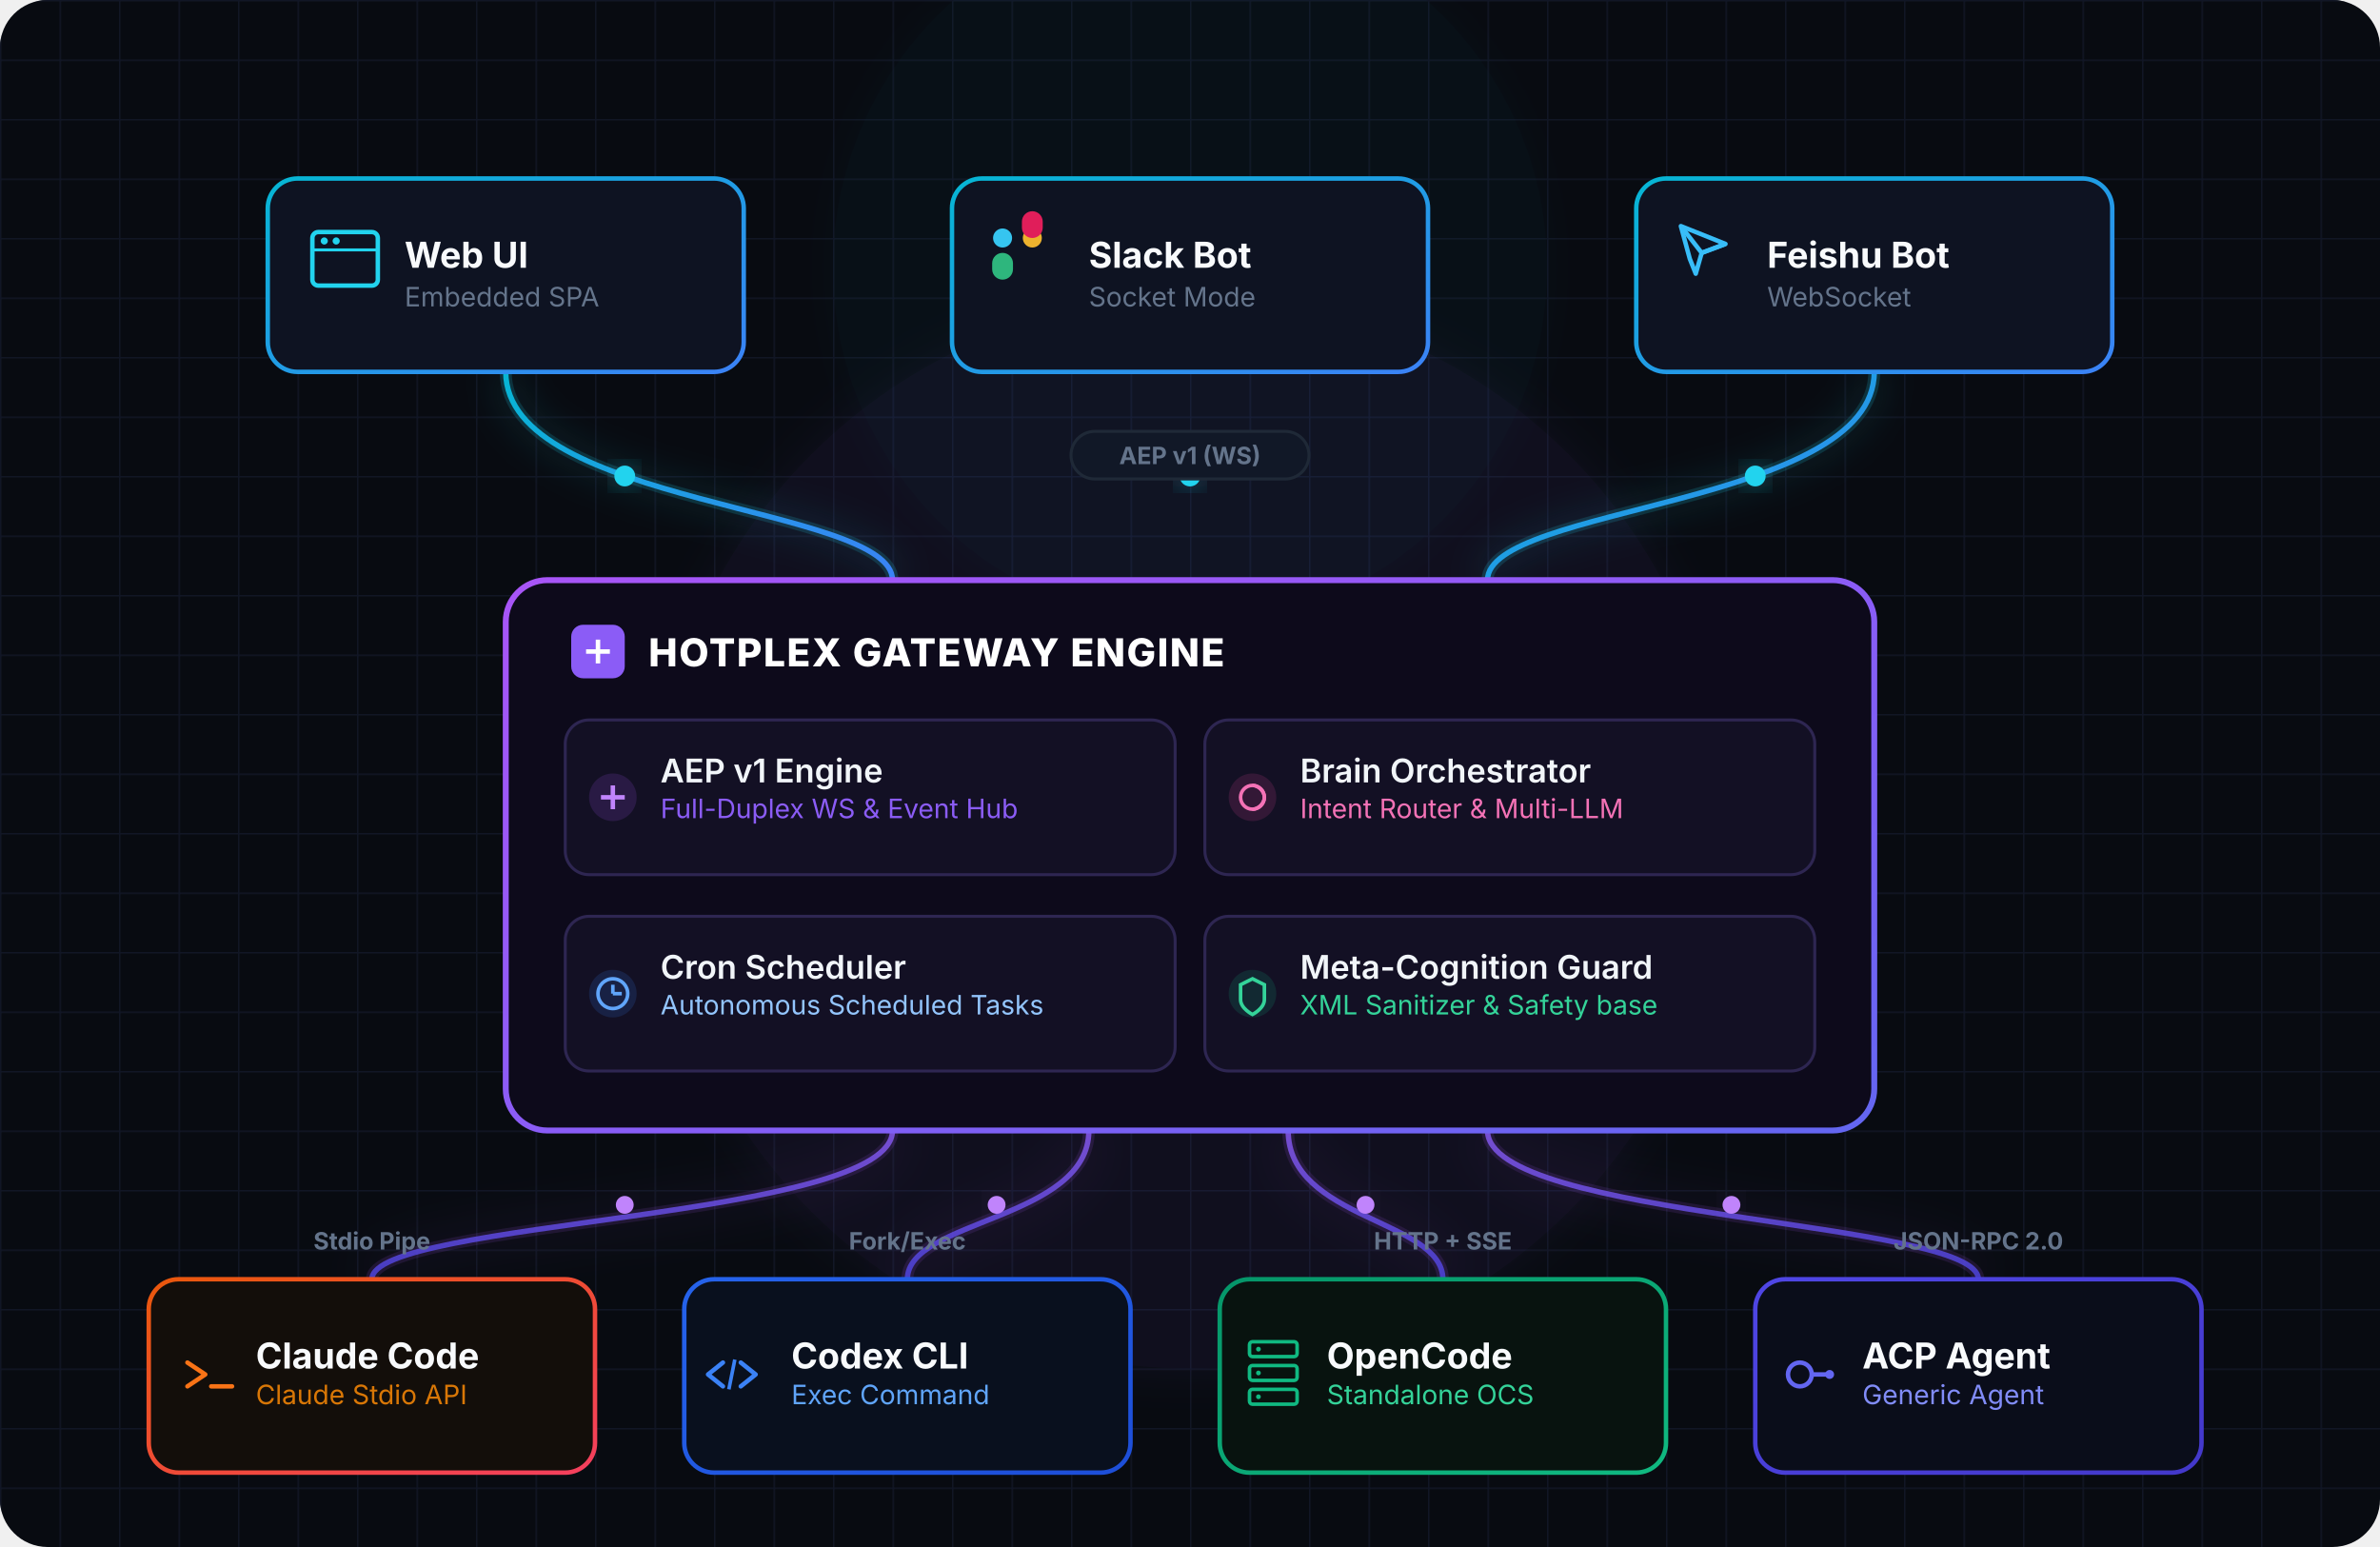
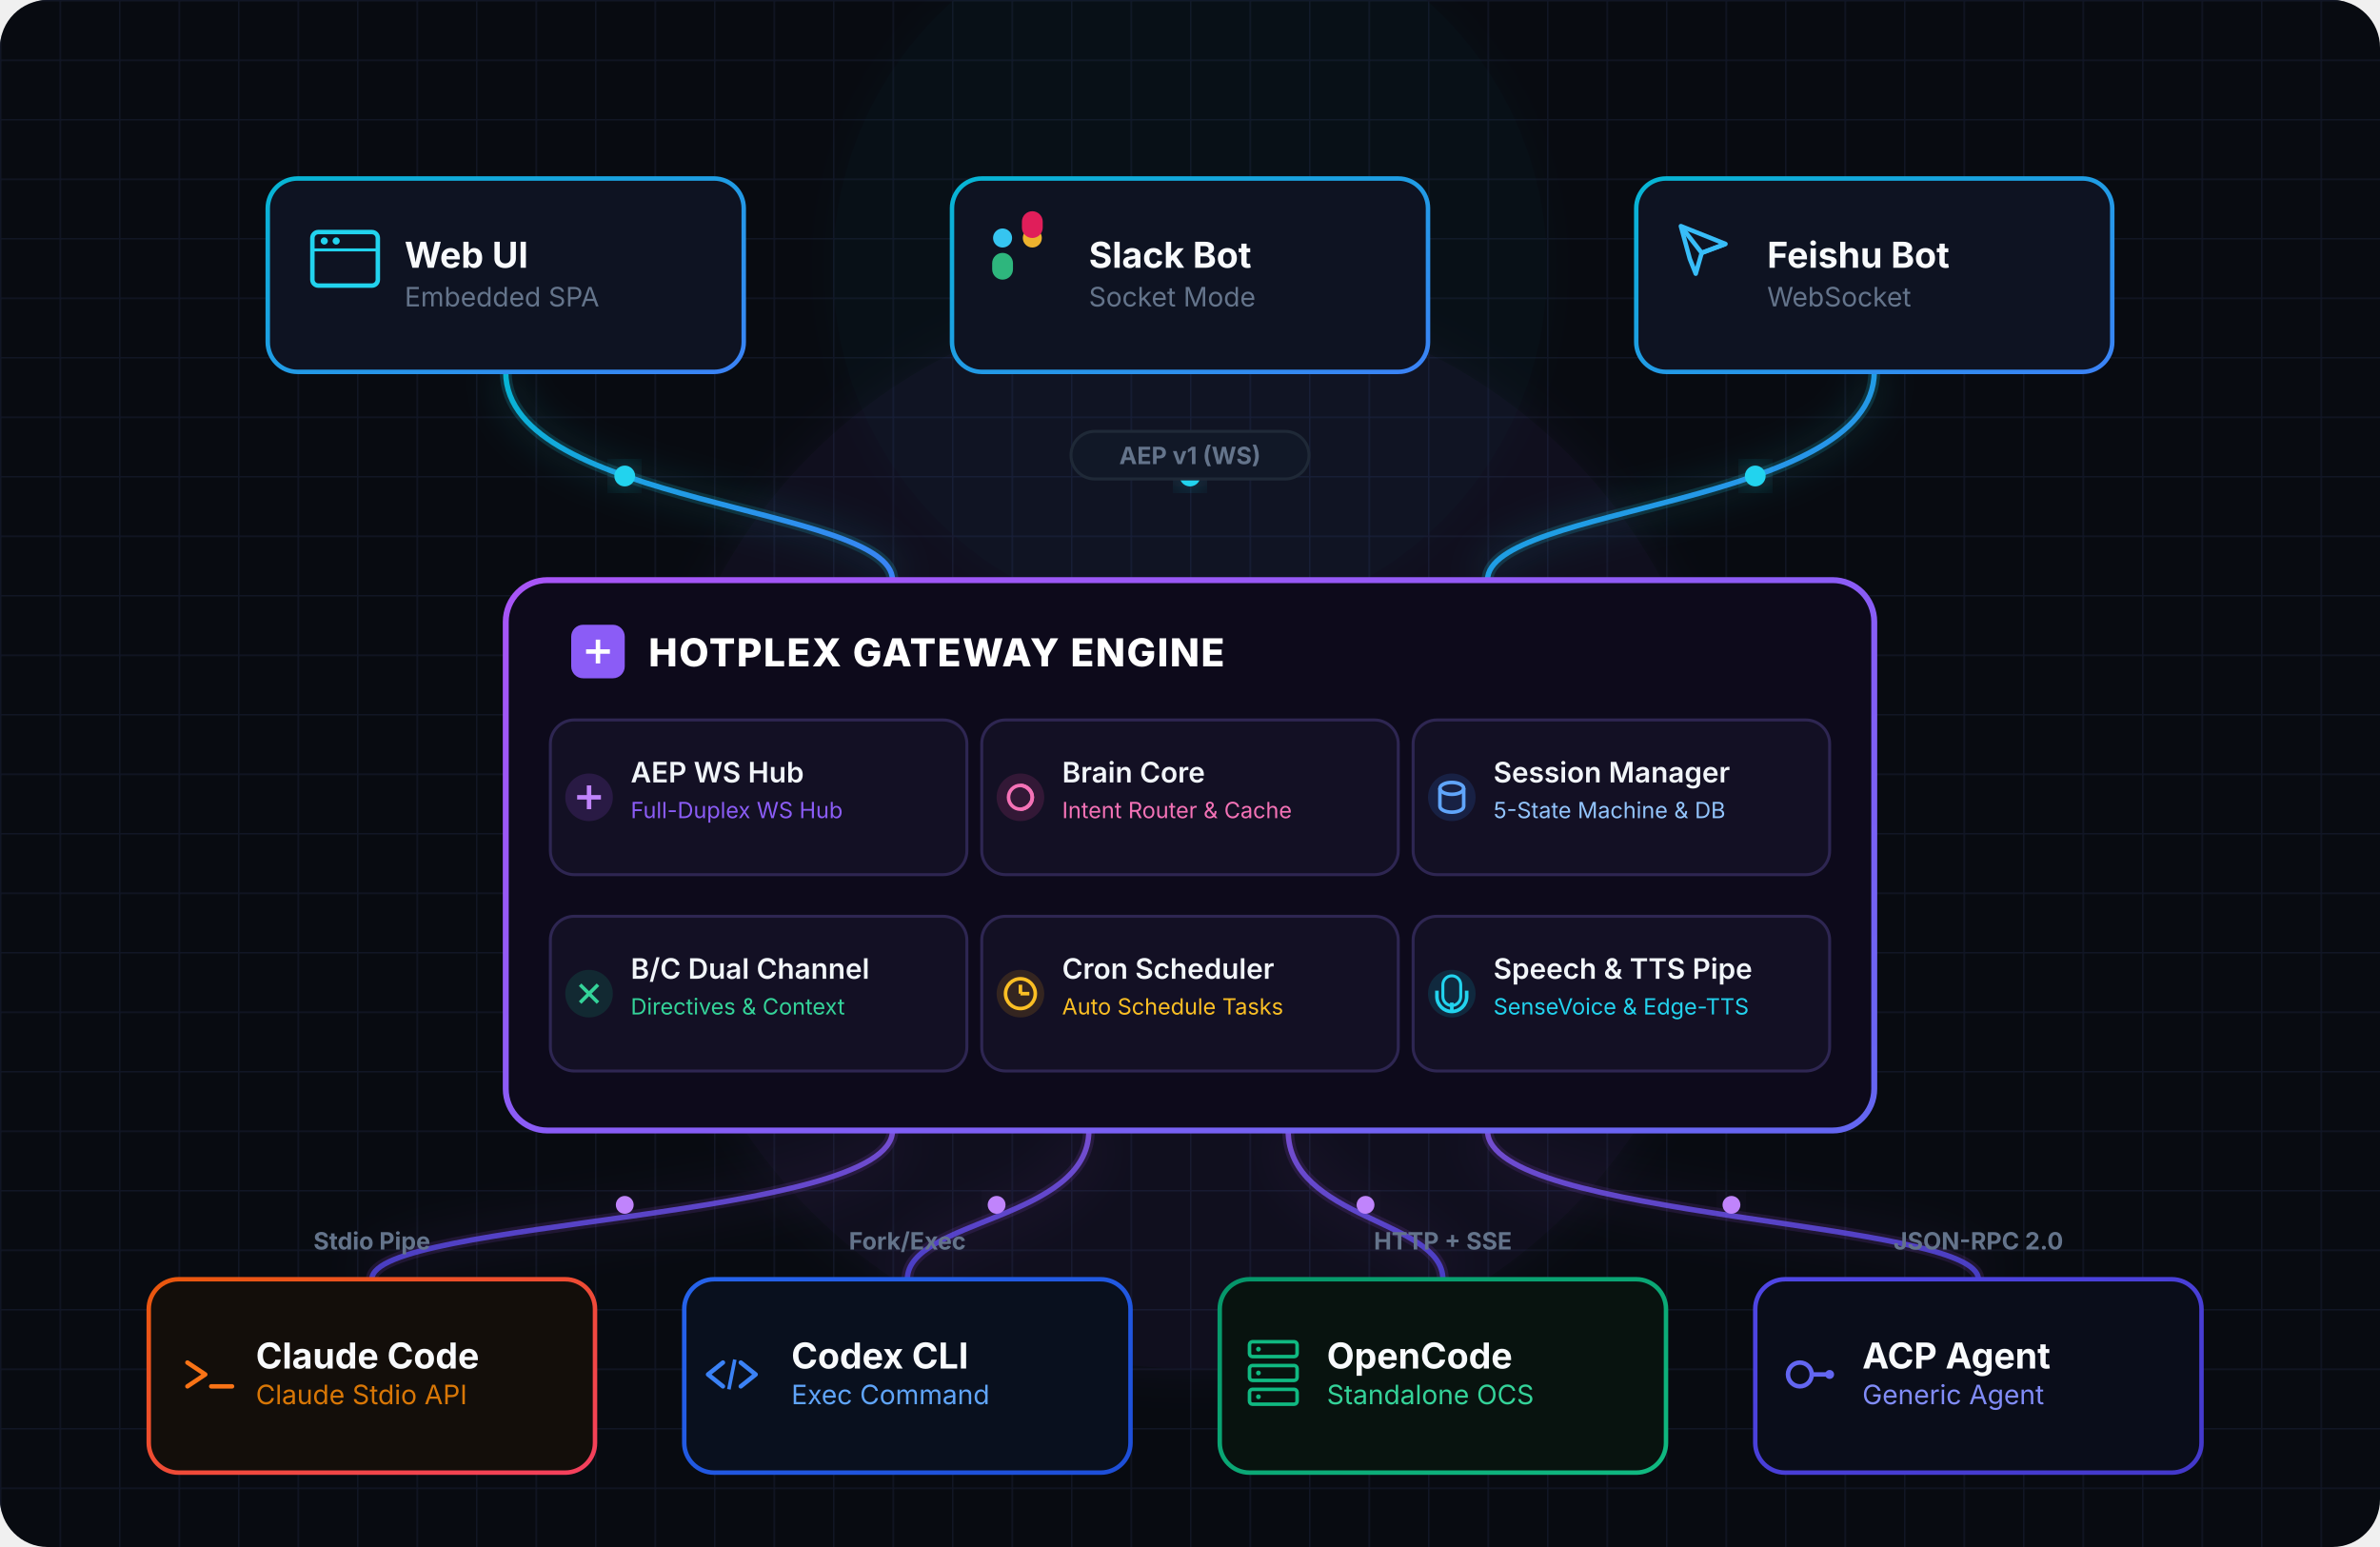
<svg xmlns="http://www.w3.org/2000/svg" width="800" height="520" viewBox="0 0 800 520" fill="none">
  <defs>
    <pattern id="grid" width="20" height="20" patternUnits="userSpaceOnUse">
      <path d="M 20 0 L 0 0 0 20" fill="none" stroke="#111625" stroke-width="1" />
    </pattern>
    <filter id="glow-cyan" x="-30%" y="-30%" width="160%" height="160%">
      <feGaussianBlur stdDeviation="6" result="blur" />
      <feComposite in="SourceGraphic" in2="blur" operator="over" />
    </filter>
    <filter id="glow-purple" x="-30%" y="-30%" width="160%" height="160%">
      <feGaussianBlur stdDeviation="8" result="blur" />
      <feComposite in="SourceGraphic" in2="blur" operator="over" />
    </filter>
    <linearGradient id="grad-client" x1="0%" y1="0%" x2="100%" y2="100%">
      <stop offset="0%" stop-color="#06b6d4" />
      <stop offset="100%" stop-color="#3b82f6" />
    </linearGradient>
    <linearGradient id="grad-gateway" x1="0%" y1="0%" x2="100%" y2="100%">
      <stop offset="0%" stop-color="#a855f7" />
      <stop offset="50%" stop-color="#8b5cf6" />
      <stop offset="100%" stop-color="#6366f1" />
    </linearGradient>
    <linearGradient id="grad-claude" x1="0%" y1="0%" x2="100%" y2="100%">
      <stop offset="0%" stop-color="#ea580c" />
      <stop offset="100%" stop-color="#f43f5e" />
    </linearGradient>
    <linearGradient id="grad-codex" x1="0%" y1="0%" x2="100%" y2="100%">
      <stop offset="0%" stop-color="#2563eb" />
      <stop offset="100%" stop-color="#1d4ed8" />
    </linearGradient>
    <linearGradient id="grad-opencode" x1="0%" y1="0%" x2="100%" y2="100%">
      <stop offset="0%" stop-color="#059669" />
      <stop offset="100%" stop-color="#10b981" />
    </linearGradient>
    <linearGradient id="grad-acp" x1="0%" y1="0%" x2="100%" y2="100%">
      <stop offset="0%" stop-color="#4f46e5" />
      <stop offset="100%" stop-color="#4338ca" />
    </linearGradient>
    <linearGradient id="grad-line-cyan" x1="0%" y1="0%" x2="0%" y2="100%">
      <stop offset="0%" stop-color="#06b6d4" stop-opacity="0.8" />
      <stop offset="100%" stop-color="#8b5cf6" stop-opacity="0.8" />
    </linearGradient>
    <linearGradient id="grad-line-purple" x1="0%" y1="0%" x2="0%" y2="100%">
      <stop offset="0%" stop-color="#8b5cf6" stop-opacity="0.8" />
      <stop offset="100%" stop-color="#4f46e5" stop-opacity="0.8" />
    </linearGradient>
  </defs>
  <rect width="800" height="520" fill="#080b11" rx="16" />
  <rect width="800" height="520" fill="url(#grid)" rx="16" />
  <circle cx="400" cy="280" r="180" fill="#8b5cf6" opacity="0.06" filter="url(#glow-purple)" />
  <circle cx="400" cy="90" r="120" fill="#06b6d4" opacity="0.03" filter="url(#glow-cyan)" />
  <path d="M 170 125 C 170 170, 300 170, 300 195" fill="none" stroke="#22d3ee" stroke-width="4" opacity="0.2" filter="url(#glow-cyan)" />
  <path d="M 400 125 L 400 195" fill="none" stroke="#22d3ee" stroke-width="4" opacity="0.2" filter="url(#glow-cyan)" />
  <path d="M 630 125 C 630 170, 500 170, 500 195" fill="none" stroke="#22d3ee" stroke-width="4" opacity="0.2" filter="url(#glow-cyan)" />
  <path d="M 170 125 C 170 170, 300 170, 300 195" fill="none" stroke="url(#grad-client)" stroke-width="1.8" />
  <path d="M 400 125 L 400 195" fill="none" stroke="url(#grad-client)" stroke-width="1.8" />
  <path d="M 630 125 C 630 170, 500 170, 500 195" fill="none" stroke="url(#grad-client)" stroke-width="1.8" />
  <path d="M 300 380 C 300 410, 125 410, 125 430" fill="none" stroke="#a855f7" stroke-width="4" opacity="0.15" filter="url(#glow-purple)" />
  <path d="M 366 380 C 366 410, 305 410, 305 430" fill="none" stroke="#a855f7" stroke-width="4" opacity="0.15" filter="url(#glow-purple)" />
  <path d="M 433 380 C 433 410, 485 410, 485 430" fill="none" stroke="#a855f7" stroke-width="4" opacity="0.15" filter="url(#glow-purple)" />
  <path d="M 500 380 C 500 410, 665 410, 665 430" fill="none" stroke="#a855f7" stroke-width="4" opacity="0.15" filter="url(#glow-purple)" />
  <path d="M 300 380 C 300 410, 125 410, 125 430" fill="none" stroke="url(#grad-line-purple)" stroke-width="1.8" />
  <path d="M 366 380 C 366 410, 305 410, 305 430" fill="none" stroke="url(#grad-line-purple)" stroke-width="1.8" />
  <path d="M 433 380 C 433 410, 485 410, 485 430" fill="none" stroke="url(#grad-line-purple)" stroke-width="1.8" />
  <path d="M 500 380 C 500 410, 665 410, 665 430" fill="none" stroke="url(#grad-line-purple)" stroke-width="1.8" />
  <circle cx="210" cy="160" r="3.5" fill="#22d3ee" filter="url(#glow-cyan)" />
  <circle cx="400" cy="160" r="3.5" fill="#22d3ee" filter="url(#glow-cyan)" />
  <circle cx="590" cy="160" r="3.5" fill="#22d3ee" filter="url(#glow-cyan)" />
  <circle cx="210" cy="405" r="3" fill="#c084fc" filter="url(#glow-purple)" />
  <circle cx="335" cy="405" r="3" fill="#c084fc" filter="url(#glow-purple)" />
  <circle cx="459" cy="405" r="3" fill="#c084fc" filter="url(#glow-purple)" />
  <circle cx="582" cy="405" r="3" fill="#c084fc" filter="url(#glow-purple)" />
  <rect x="360" y="145" width="80" height="16" rx="8" fill="#111827" stroke="#1f2937" stroke-width="1" />
  <text x="400" y="156" fill="#64748b" font-size="8" font-family="system-ui, -apple-system, sans-serif" font-weight="700" text-anchor="middle">AEP v1 (WS)</text>
  <g id="client-web">
    <rect x="90" y="60" width="160" height="65" rx="10" fill="#0e1322" stroke="url(#grad-client)" stroke-width="1.5" />
    <rect x="105" y="78" width="22" height="18" rx="2" fill="none" stroke="#22d3ee" stroke-width="1.5" />
    <line x1="105" y1="84" x2="127" y2="84" stroke="#22d3ee" stroke-width="1" />
    <circle cx="109" cy="81" r="1.2" fill="#22d3ee" />
    <circle cx="113" cy="81" r="1.2" fill="#22d3ee" />
    <text x="136" y="90" fill="#f8fafc" font-size="12" font-family="system-ui, -apple-system, sans-serif" font-weight="700">Web UI</text>
    <text x="136" y="103" fill="#64748b" font-size="9" font-family="system-ui, -apple-system, sans-serif">Embedded SPA</text>
  </g>
  <g id="client-slack">
    <rect x="320" y="60" width="160" height="65" rx="10" fill="#0e1322" stroke="url(#grad-client)" stroke-width="1.5" />
    <circle cx="337" cy="80" r="3.2" fill="#36c5f0" />
    <rect x="333.5" y="85" width="7" height="9" rx="3.5" fill="#2eb67d" />
    <circle cx="347" cy="80" r="3.2" fill="#ecb22e" />
    <rect x="343.5" y="71" width="7" height="9" rx="3.5" fill="#e01e5a" />
    <text x="366" y="90" fill="#f8fafc" font-size="12" font-family="system-ui, -apple-system, sans-serif" font-weight="700">Slack Bot</text>
    <text x="366" y="103" fill="#64748b" font-size="9" font-family="system-ui, -apple-system, sans-serif">Socket Mode</text>
  </g>
  <g id="client-feishu">
    <rect x="550" y="60" width="160" height="65" rx="10" fill="#0e1322" stroke="url(#grad-client)" stroke-width="1.5" />
    <path d="M565,76 L580,82 L572,85 L570,92 L568,87 Z" fill="none" stroke="#38bdf8" stroke-width="1.5" stroke-linejoin="round" stroke-linecap="round" />
    <path d="M565,76 L572,85 L580,82" fill="none" stroke="#38bdf8" stroke-width="1.5" stroke-linejoin="round" />
    <text x="594" y="90" fill="#f8fafc" font-size="12" font-family="system-ui, -apple-system, sans-serif" font-weight="700">Feishu Bot</text>
    <text x="594" y="103" fill="#64748b" font-size="9" font-family="system-ui, -apple-system, sans-serif">WebSocket</text>
  </g>
  <g id="gateway-core">
    <rect x="170" y="195" width="460" height="185" rx="14" fill="#0d0a1b" stroke="url(#grad-gateway)" stroke-width="2" />
    <g transform="translate(192, 210)">
      <rect width="18" height="18" rx="4" fill="#8b5cf6" />
      <path d="M 5 9 L 13 9 M 9 5 L 9 13" stroke="#ffffff" stroke-width="1.5" />
      <text x="26" y="14" fill="#ffffff" font-size="13" font-family="system-ui, -apple-system, sans-serif" font-weight="800" letter-spacing="0.5">HOTPLEX GATEWAY ENGINE</text>
    </g>
-     <rect x="190" y="242" width="205" height="52" rx="8" fill="#131024" stroke="#2e2652" stroke-width="1" />
-     <circle cx="206" cy="268" r="8" fill="#a855f7" fill-opacity="0.15" />
-     <path d="M202,268 L210,268 M206,264 L206,272" stroke="#c084fc" stroke-width="1.5" />
-     <text x="222" y="263" fill="#f1f5f9" font-size="11" font-family="system-ui, -apple-system, sans-serif" font-weight="600">AEP v1 Engine</text>
-     <text x="222" y="275" fill="#8b5cf6" font-size="9" font-family="system-ui, -apple-system, sans-serif">Full-Duplex WS &amp; Event Hub</text>
-     <rect x="405" y="242" width="205" height="52" rx="8" fill="#131024" stroke="#2e2652" stroke-width="1" />
-     <circle cx="421" cy="268" r="8" fill="#ec4899" fill-opacity="0.15" />
-     <circle cx="421" cy="268" r="4" stroke="#f472b6" stroke-width="1.2" fill="none" />
-     <path d="M 421 264 C 423 264, 425 266, 425 268 C 425 270, 423 272, 421 272" stroke="#f472b6" stroke-width="1.2" fill="none" />
-     <text x="437" y="263" fill="#f1f5f9" font-size="11" font-family="system-ui, -apple-system, sans-serif" font-weight="600">Brain Orchestrator</text>
-     <text x="437" y="275" fill="#f472b6" font-size="9" font-family="system-ui, -apple-system, sans-serif">Intent Router &amp; Multi-LLM</text>
-     <rect x="190" y="308" width="205" height="52" rx="8" fill="#131024" stroke="#2e2652" stroke-width="1" />
-     <circle cx="206" cy="334" r="8" fill="#3b82f6" fill-opacity="0.15" />
-     <circle cx="206" cy="334" r="5" stroke="#60a5fa" stroke-width="1.2" fill="none" />
-     <line x1="206" y1="331" x2="206" y2="334" stroke="#60a5fa" stroke-width="1.2" />
-     <line x1="206" y1="334" x2="209" y2="334" stroke="#60a5fa" stroke-width="1.2" />
-     <text x="222" y="329" fill="#f1f5f9" font-size="11" font-family="system-ui, -apple-system, sans-serif" font-weight="600">Cron Scheduler</text>
-     <text x="222" y="341" fill="#93c5fd" font-size="9" font-family="system-ui, -apple-system, sans-serif">Autonomous Scheduled Tasks</text>
-     <rect x="405" y="308" width="205" height="52" rx="8" fill="#131024" stroke="#2e2652" stroke-width="1" />
-     <circle cx="421" cy="334" r="8" fill="#10b981" fill-opacity="0.15" />
-     <path d="M417,331 L421,329 L425,331 L425,336 C425,339 421,341 421,341 C421,341 417,339 417,336 Z" stroke="#34d399" stroke-width="1.2" fill="none" />
-     <text x="437" y="329" fill="#f1f5f9" font-size="11" font-family="system-ui, -apple-system, sans-serif" font-weight="600">Meta-Cognition Guard</text>
-     <text x="437" y="341" fill="#34d399" font-size="9" font-family="system-ui, -apple-system, sans-serif">XML Sanitizer &amp; Safety base</text>
+     <rect x="185" y="242" width="140" height="52" rx="8" fill="#131024" stroke="#2e2652" stroke-width="1" />
+     <circle cx="198" cy="268" r="8" fill="#a855f7" fill-opacity="0.15" />
+     <path d="M194,268 L202,268 M198,264 L198,272" stroke="#c084fc" stroke-width="1.5" />
+     <text x="212" y="263" fill="#f1f5f9" font-size="9.5" font-family="system-ui, -apple-system, sans-serif" font-weight="600">AEP WS Hub</text>
+     <text x="212" y="275" fill="#8b5cf6" font-size="7.5" font-family="system-ui, -apple-system, sans-serif">Full-Duplex WS Hub</text>
+     <rect x="330" y="242" width="140" height="52" rx="8" fill="#131024" stroke="#2e2652" stroke-width="1" />
+     <circle cx="343" cy="268" r="8" fill="#ec4899" fill-opacity="0.15" />
+     <circle cx="343" cy="268" r="4" stroke="#f472b6" stroke-width="1.2" fill="none" />
+     <path d="M 343 264 C 345 264, 347 266, 347 268 C 347 270, 345 272, 343 272" stroke="#f472b6" stroke-width="1.2" fill="none" />
+     <text x="357" y="263" fill="#f1f5f9" font-size="9.5" font-family="system-ui, -apple-system, sans-serif" font-weight="600">Brain Core</text>
+     <text x="357" y="275" fill="#f472b6" font-size="7.5" font-family="system-ui, -apple-system, sans-serif">Intent Router &amp; Cache</text>
+     <rect x="475" y="242" width="140" height="52" rx="8" fill="#131024" stroke="#2e2652" stroke-width="1" />
+     <circle cx="488" cy="268" r="8" fill="#3b82f6" fill-opacity="0.15" />
+     <ellipse cx="488" cy="265" rx="4" ry="2" fill="none" stroke="#60a5fa" stroke-width="1.2" />
+     <path d="M484,265 L484,271 A4,2 0 0,0 492,271 L492,265" stroke="#60a5fa" stroke-width="1.2" fill="none" />
+     <text x="502" y="263" fill="#f1f5f9" font-size="9.5" font-family="system-ui, -apple-system, sans-serif" font-weight="600">Session Manager</text>
+     <text x="502" y="275" fill="#93c5fd" font-size="7.5" font-family="system-ui, -apple-system, sans-serif">5-State Machine &amp; DB</text>
+     <rect x="185" y="308" width="140" height="52" rx="8" fill="#131024" stroke="#2e2652" stroke-width="1" />
+     <circle cx="198" cy="334" r="8" fill="#10b981" fill-opacity="0.15" />
+     <path d="M195,331 L201,337 M201,331 L195,337" stroke="#34d399" stroke-width="1.2" />
+     <text x="212" y="329" fill="#f1f5f9" font-size="9.5" font-family="system-ui, -apple-system, sans-serif" font-weight="600">B/C Dual Channel</text>
+     <text x="212" y="341" fill="#34d399" font-size="7.5" font-family="system-ui, -apple-system, sans-serif">Directives &amp; Context</text>
+     <rect x="330" y="308" width="140" height="52" rx="8" fill="#131024" stroke="#2e2652" stroke-width="1" />
+     <circle cx="343" cy="334" r="8" fill="#f59e0b" fill-opacity="0.15" />
+     <circle cx="343" cy="334" r="5" stroke="#fbbf24" stroke-width="1.2" fill="none" />
+     <line x1="343" y1="331" x2="343" y2="334" stroke="#fbbf24" stroke-width="1.2" />
+     <line x1="343" y1="334" x2="346" y2="334" stroke="#fbbf24" stroke-width="1.2" />
+     <text x="357" y="329" fill="#f1f5f9" font-size="9.5" font-family="system-ui, -apple-system, sans-serif" font-weight="600">Cron Scheduler</text>
+     <text x="357" y="341" fill="#fbbf24" font-size="7.5" font-family="system-ui, -apple-system, sans-serif">Auto Schedule Tasks</text>
+     <rect x="475" y="308" width="140" height="52" rx="8" fill="#131024" stroke="#2e2652" stroke-width="1" />
+     <circle cx="488" cy="334" r="8" fill="#06b6d4" fill-opacity="0.15" />
+     <path d="M485,331 A2,2 0 0,1 491,331 L491,335 A2,2 0 0,1 485,335 Z" stroke="#22d3ee" stroke-width="1" fill="none" />
+     <path d="M483,333 L483,335 A5,5 0 0,0 493,335 L493,333" stroke="#22d3ee" stroke-width="1.2" fill="none" />
+     <line x1="488" y1="337" x2="488" y2="340" stroke="#22d3ee" stroke-width="1.2" />
+     <text x="502" y="329" fill="#f1f5f9" font-size="9.5" font-family="system-ui, -apple-system, sans-serif" font-weight="600">Speech &amp; TTS Pipe</text>
+     <text x="502" y="341" fill="#22d3ee" font-size="7.5" font-family="system-ui, -apple-system, sans-serif">SenseVoice &amp; Edge-TTS</text>
  </g>
  <g id="worker-claude">
    <rect x="50" y="430" width="150" height="65" rx="10" fill="#130e0a" stroke="url(#grad-claude)" stroke-width="1.5" />
    <path d="M63,458 L69,462 L63,466" stroke="#f97316" stroke-width="1.5" fill="none" stroke-linecap="round" stroke-linejoin="round" />
    <line x1="71" y1="466" x2="78" y2="466" stroke="#f97316" stroke-width="1.5" stroke-linecap="round" />
    <text x="86" y="460" fill="#f8fafc" font-size="12" font-family="system-ui, -apple-system, sans-serif" font-weight="700">Claude Code</text>
    <text x="86" y="472" fill="#d97706" font-size="9" font-family="system-ui, -apple-system, sans-serif">Claude Stdio API</text>
    <text x="125" y="420" fill="#64748b" font-size="8" font-family="system-ui, -apple-system, sans-serif" font-weight="700" text-anchor="middle">Stdio Pipe</text>
  </g>
  <g id="worker-codex">
    <rect x="230" y="430" width="150" height="65" rx="10" fill="#09101e" stroke="url(#grad-codex)" stroke-width="1.5" />
    <path d="M243,458 L238,462 L243,466" stroke="#3b82f6" stroke-width="1.5" fill="none" stroke-linecap="round" stroke-linejoin="round" />
    <path d="M249,458 L254,462 L249,466" stroke="#3b82f6" stroke-width="1.5" fill="none" stroke-linecap="round" stroke-linejoin="round" />
    <line x1="245" y1="467" x2="247" y2="457" stroke="#3b82f6" stroke-width="1.2" />
    <text x="266" y="460" fill="#f8fafc" font-size="12" font-family="system-ui, -apple-system, sans-serif" font-weight="700">Codex CLI</text>
    <text x="266" y="472" fill="#60a5fa" font-size="9" font-family="system-ui, -apple-system, sans-serif">Exec Command</text>
    <text x="305" y="420" fill="#64748b" font-size="8" font-family="system-ui, -apple-system, sans-serif" font-weight="700" text-anchor="middle">Fork/Exec</text>
  </g>
  <g id="worker-opencode">
    <rect x="410" y="430" width="150" height="65" rx="10" fill="#08130f" stroke="url(#grad-opencode)" stroke-width="1.5" />
    <rect x="420" y="451" width="16" height="5" rx="1" fill="none" stroke="#10b981" stroke-width="1.2" />
    <circle cx="423" cy="453.5" r="0.8" fill="#10b981" />
    <rect x="420" y="459" width="16" height="5" rx="1" fill="none" stroke="#10b981" stroke-width="1.2" />
    <circle cx="423" cy="461.5" r="0.8" fill="#10b981" />
    <rect x="420" y="467" width="16" height="5" rx="1" fill="none" stroke="#10b981" stroke-width="1.2" />
    <circle cx="423" cy="469.5" r="0.8" fill="#10b981" />
    <text x="446" y="460" fill="#f8fafc" font-size="12" font-family="system-ui, -apple-system, sans-serif" font-weight="700">OpenCode</text>
    <text x="446" y="472" fill="#34d399" font-size="9" font-family="system-ui, -apple-system, sans-serif">Standalone OCS</text>
    <text x="485" y="420" fill="#64748b" font-size="8" font-family="system-ui, -apple-system, sans-serif" font-weight="700" text-anchor="middle">HTTP + SSE</text>
  </g>
  <g id="worker-acp">
    <rect x="590" y="430" width="150" height="65" rx="10" fill="#0a0d1a" stroke="url(#grad-acp)" stroke-width="1.5" />
    <circle cx="605" cy="462" r="4" fill="none" stroke="#6366f1" stroke-width="1.5" />
    <line x1="609" y1="462" x2="614" y2="462" stroke="#6366f1" stroke-width="1.5" />
    <circle cx="615" cy="462" r="1.5" fill="#6366f1" />
    <text x="626" y="460" fill="#f8fafc" font-size="12" font-family="system-ui, -apple-system, sans-serif" font-weight="700">ACP Agent</text>
    <text x="626" y="472" fill="#818cf8" font-size="9" font-family="system-ui, -apple-system, sans-serif">Generic Agent</text>
    <text x="665" y="420" fill="#64748b" font-size="8" font-family="system-ui, -apple-system, sans-serif" font-weight="700" text-anchor="middle">JSON-RPC 2.0</text>
  </g>
</svg>
